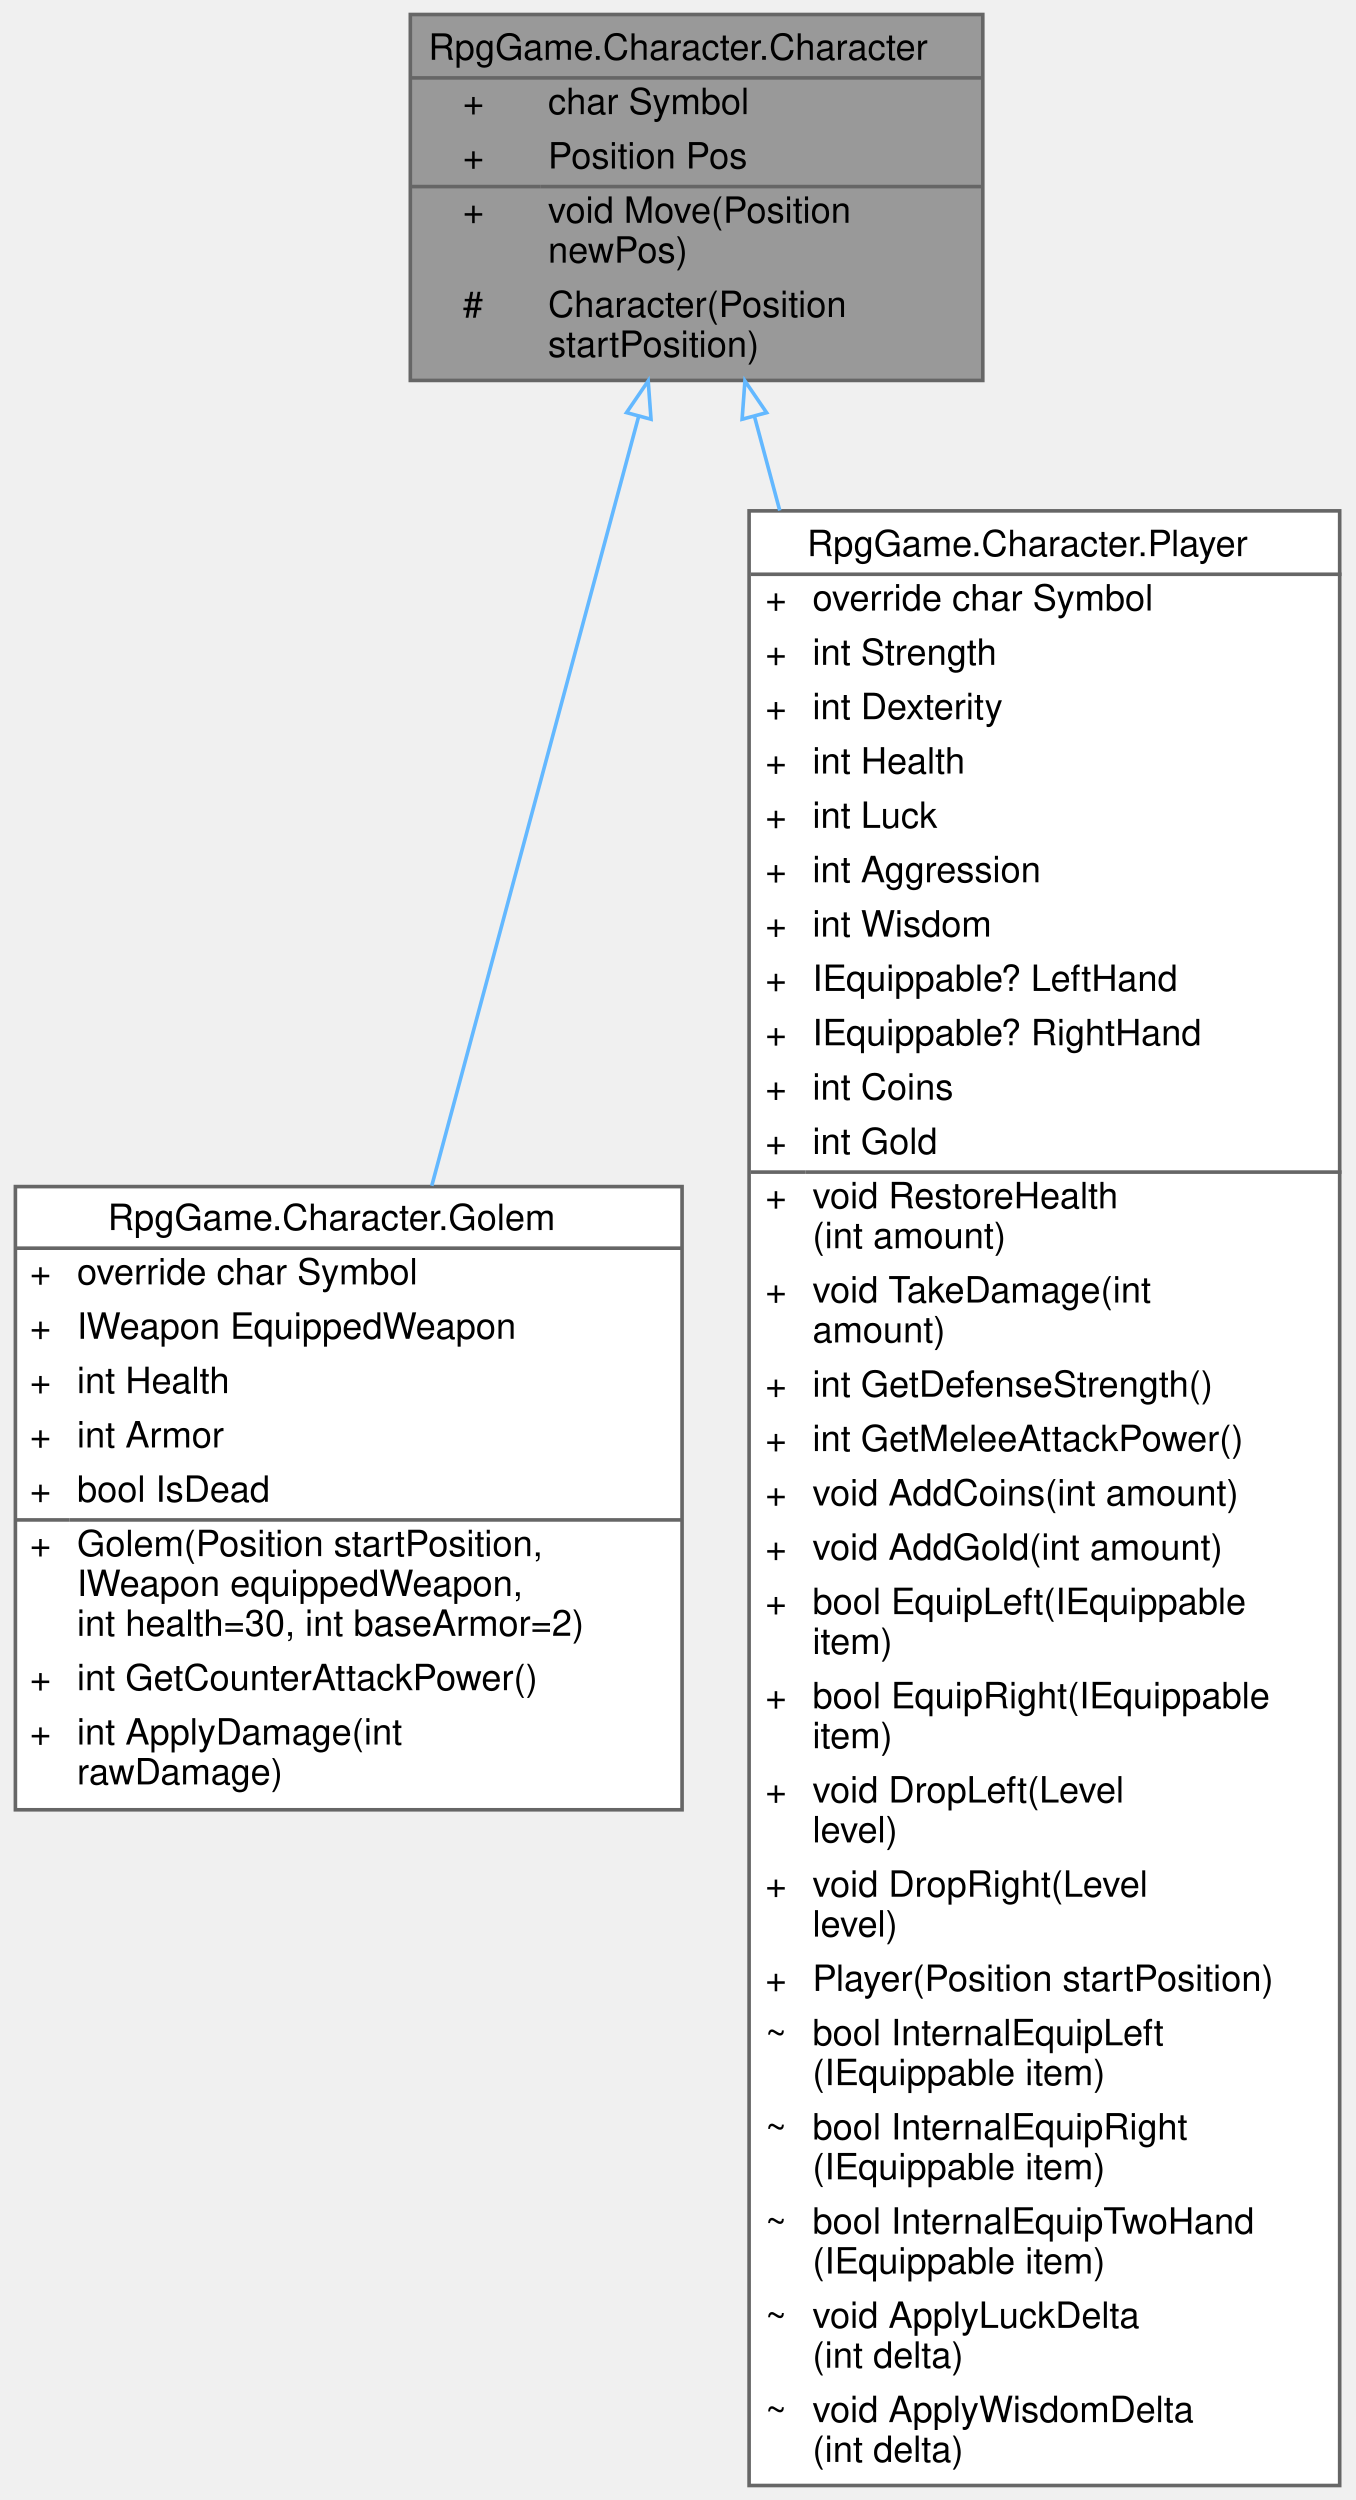
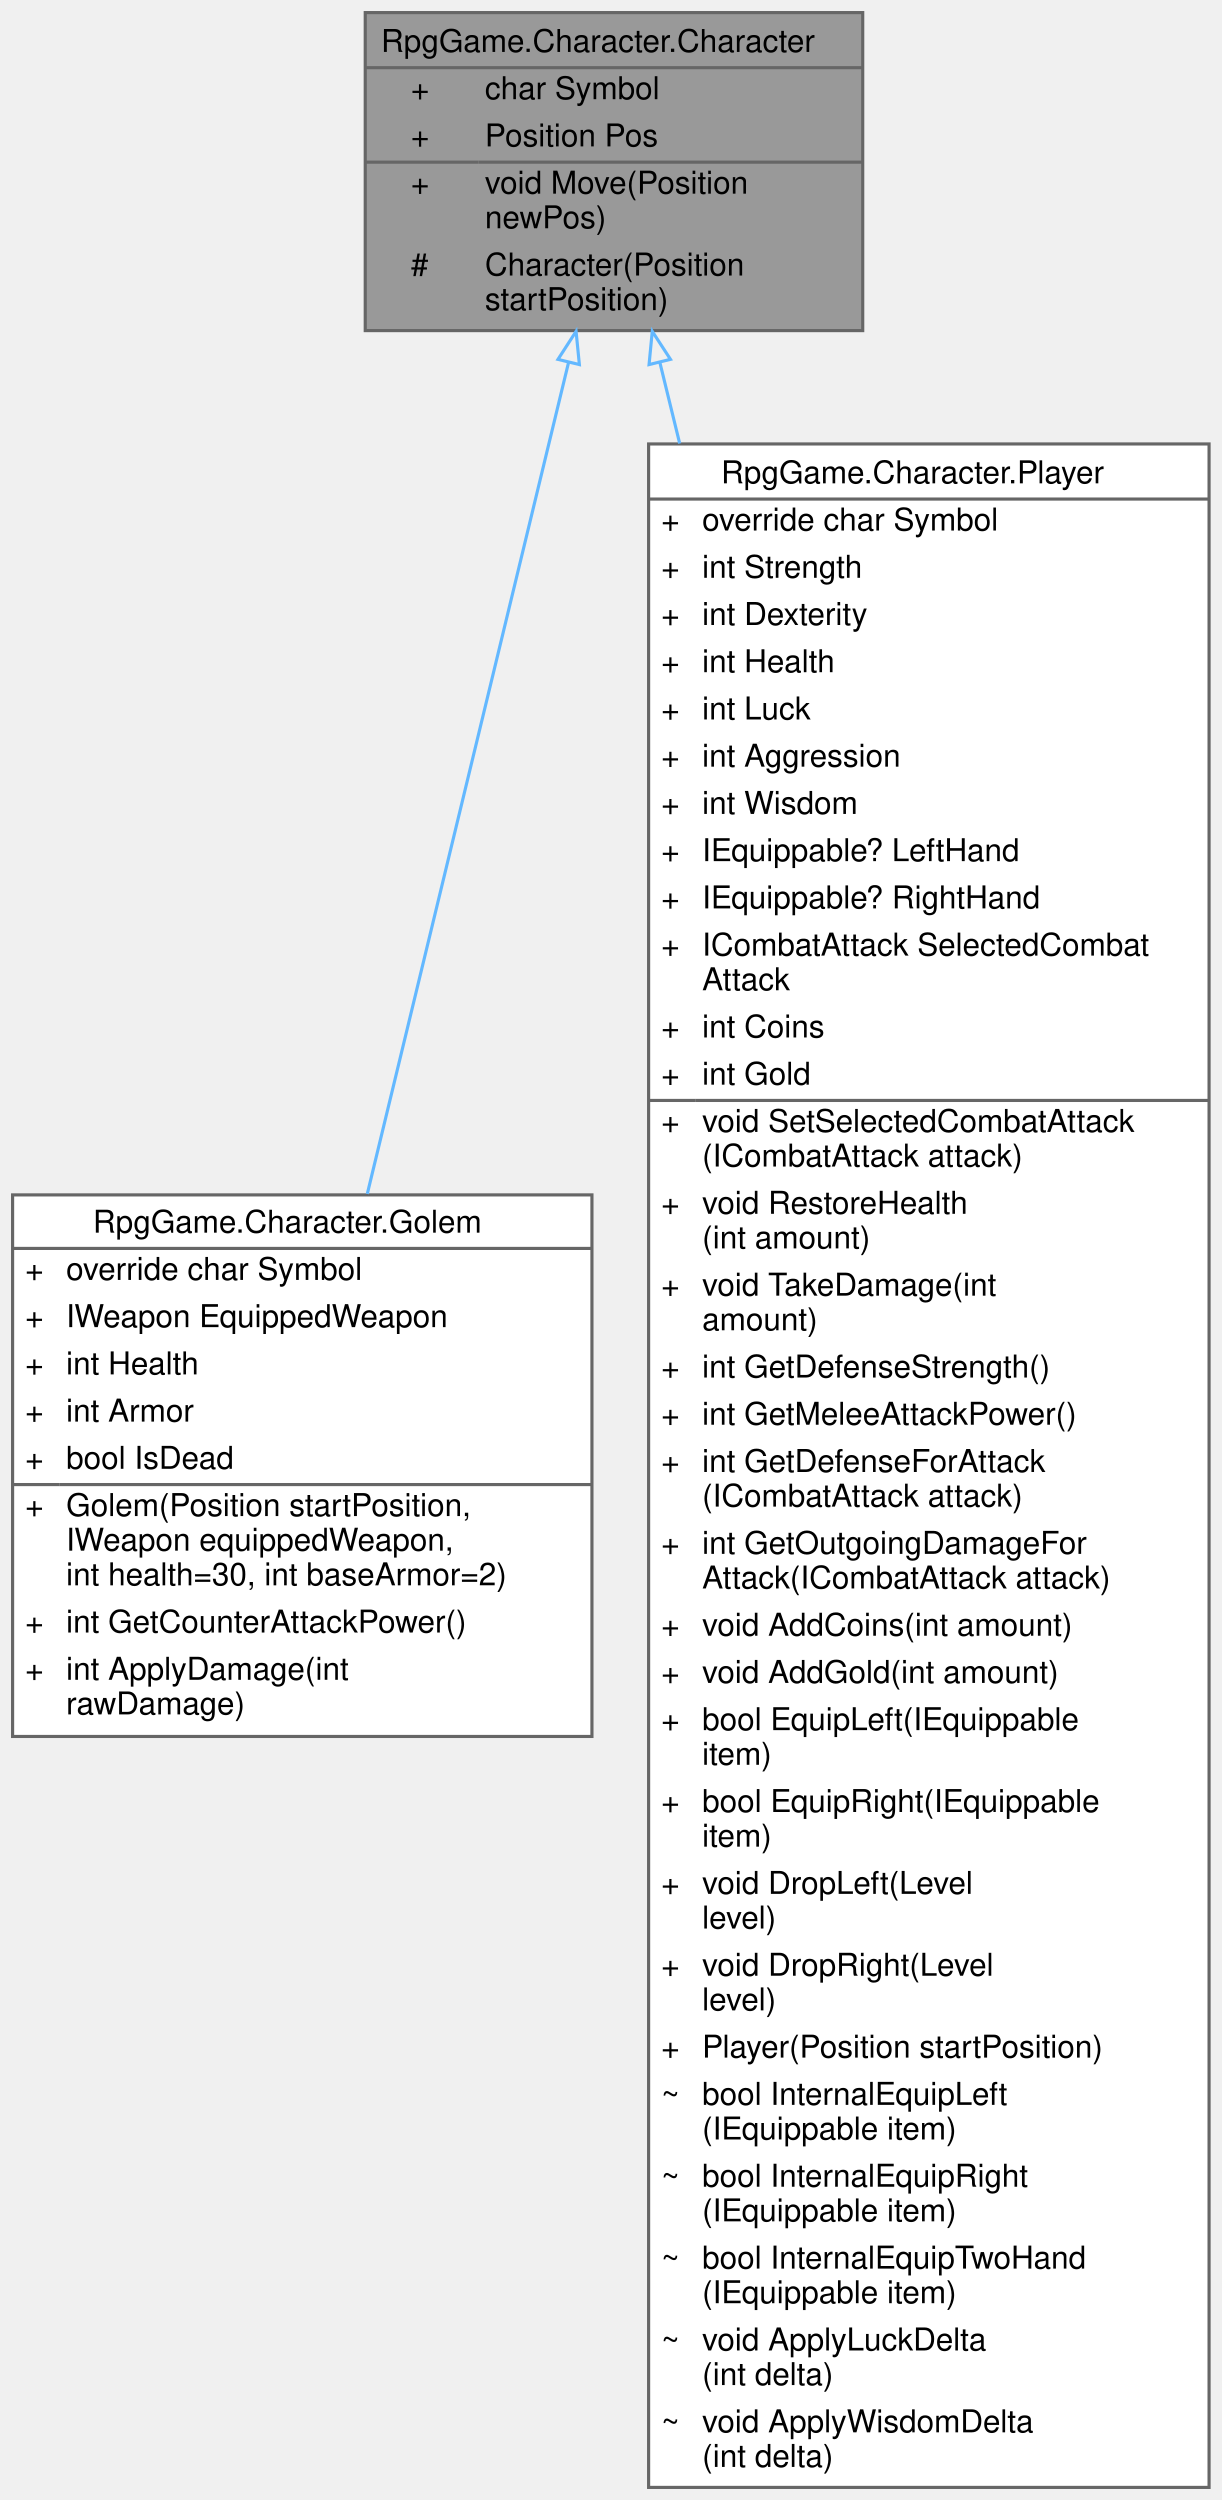
- <svg xmlns="http://www.w3.org/2000/svg" xmlns:xlink="http://www.w3.org/1999/xlink" width="374pt" height="690pt" viewBox="0.00 0.00 373.50 690.00">
-   <g id="graph0" class="graph" transform="scale(1 1) rotate(0) translate(4 686)">
+ <svg xmlns="http://www.w3.org/2000/svg" xmlns:xlink="http://www.w3.org/1999/xlink" width="388pt" height="794pt" viewBox="0.00 0.00 388.00 794.00">
+   <g id="graph0" class="graph" transform="scale(1 1) rotate(0) translate(4 790)">
    <g id="Node000001" class="node">
      <g id="a_Node000001">
        <a xlink:title="Base abstract class for both playable and non-playable characters.">
-           <polygon fill="#999999" stroke="transparent" points="267,-682 109,-682 109,-581 267,-581 267,-682" />
-           <text text-anchor="start" x="114" y="-669.5" font-family="Helvetica,sans-Serif" font-size="10.00">RpgGame.Character.Character</text>
-           <text text-anchor="start" x="123.5" y="-654.5" font-family="Helvetica,sans-Serif" font-size="10.00">+</text>
-           <text text-anchor="start" x="147" y="-654.5" font-family="Helvetica,sans-Serif" font-size="10.00">char Symbol</text>
-           <text text-anchor="start" x="123.5" y="-639.5" font-family="Helvetica,sans-Serif" font-size="10.00">+</text>
-           <text text-anchor="start" x="147" y="-639.5" font-family="Helvetica,sans-Serif" font-size="10.00">Position Pos</text>
-           <text text-anchor="start" x="123.5" y="-624.5" font-family="Helvetica,sans-Serif" font-size="10.00">+</text>
-           <text text-anchor="start" x="147" y="-624.5" font-family="Helvetica,sans-Serif" font-size="10.00">void Move(Position</text>
-           <text text-anchor="start" x="147" y="-613.5" font-family="Helvetica,sans-Serif" font-size="10.00"> newPos)</text>
-           <text text-anchor="start" x="123.5" y="-598.5" font-family="Helvetica,sans-Serif" font-size="10.00">#</text>
-           <text text-anchor="start" x="147" y="-598.5" font-family="Helvetica,sans-Serif" font-size="10.00">Character(Position</text>
-           <text text-anchor="start" x="147" y="-587.5" font-family="Helvetica,sans-Serif" font-size="10.00"> startPosition)</text>
-           <polygon fill="#666666" stroke="#666666" points="109,-664.5 109,-664.5 267,-664.5 267,-664.5 109,-664.5" />
-           <polygon fill="#666666" stroke="#666666" points="109,-634.5 109,-634.5 145,-634.5 145,-634.5 109,-634.5" />
-           <polygon fill="#666666" stroke="#666666" points="145,-634.5 145,-634.5 267,-634.5 267,-634.5 145,-634.5" />
-           <polygon fill="none" stroke="#666666" points="109,-581 109,-682 267,-682 267,-581 109,-581" />
+           <polygon fill="#999999" stroke="transparent" points="270,-786 112,-786 112,-685 270,-685 270,-786" />
+           <text text-anchor="start" x="117" y="-773.5" font-family="Helvetica,sans-Serif" font-size="10.00">RpgGame.Character.Character</text>
+           <text text-anchor="start" x="126.5" y="-758.5" font-family="Helvetica,sans-Serif" font-size="10.00">+</text>
+           <text text-anchor="start" x="150" y="-758.5" font-family="Helvetica,sans-Serif" font-size="10.00">char Symbol</text>
+           <text text-anchor="start" x="126.5" y="-743.5" font-family="Helvetica,sans-Serif" font-size="10.00">+</text>
+           <text text-anchor="start" x="150" y="-743.5" font-family="Helvetica,sans-Serif" font-size="10.00">Position Pos</text>
+           <text text-anchor="start" x="126.5" y="-728.5" font-family="Helvetica,sans-Serif" font-size="10.00">+</text>
+           <text text-anchor="start" x="150" y="-728.5" font-family="Helvetica,sans-Serif" font-size="10.00">void Move(Position</text>
+           <text text-anchor="start" x="150" y="-717.5" font-family="Helvetica,sans-Serif" font-size="10.00"> newPos)</text>
+           <text text-anchor="start" x="126.5" y="-702.5" font-family="Helvetica,sans-Serif" font-size="10.00">#</text>
+           <text text-anchor="start" x="150" y="-702.5" font-family="Helvetica,sans-Serif" font-size="10.00">Character(Position</text>
+           <text text-anchor="start" x="150" y="-691.5" font-family="Helvetica,sans-Serif" font-size="10.00"> startPosition)</text>
+           <polygon fill="#666666" stroke="#666666" points="112,-768.5 112,-768.5 270,-768.5 270,-768.5 112,-768.5" />
+           <polygon fill="#666666" stroke="#666666" points="112,-738.5 112,-738.5 148,-738.5 148,-738.5 112,-738.5" />
+           <polygon fill="#666666" stroke="#666666" points="148,-738.5 148,-738.5 270,-738.5 270,-738.5 148,-738.5" />
+           <polygon fill="none" stroke="#666666" points="112,-685 112,-786 270,-786 270,-685 112,-685" />
        </a>
      </g>
    </g>
    <g id="Node000002" class="node">
      <g id="a_Node000002">
        <a xlink:href="classRpgGame_1_1Character_1_1Golem.html" target="_top" xlink:title="Represents a Golem enemy on the level. It carries a weapon that sets counter-attack damage and contri...">
-           <polygon fill="white" stroke="transparent" points="184,-358.5 0,-358.5 0,-186.5 184,-186.5 184,-358.5" />
-           <text text-anchor="start" x="25.5" y="-346.5" font-family="Helvetica,sans-Serif" font-size="10.00">RpgGame.Character.Golem</text>
-           <text text-anchor="start" x="4" y="-331.5" font-family="Helvetica,sans-Serif" font-size="10.00">+</text>
-           <text text-anchor="start" x="17" y="-331.5" font-family="Helvetica,sans-Serif" font-size="10.00">override char Symbol</text>
-           <text text-anchor="start" x="4" y="-316.5" font-family="Helvetica,sans-Serif" font-size="10.00">+</text>
-           <text text-anchor="start" x="17" y="-316.5" font-family="Helvetica,sans-Serif" font-size="10.00">IWeapon EquippedWeapon</text>
-           <text text-anchor="start" x="4" y="-301.5" font-family="Helvetica,sans-Serif" font-size="10.00">+</text>
-           <text text-anchor="start" x="17" y="-301.5" font-family="Helvetica,sans-Serif" font-size="10.00">int Health</text>
-           <text text-anchor="start" x="4" y="-286.5" font-family="Helvetica,sans-Serif" font-size="10.00">+</text>
-           <text text-anchor="start" x="17" y="-286.5" font-family="Helvetica,sans-Serif" font-size="10.00">int Armor</text>
+           <polygon fill="white" stroke="transparent" points="184,-410.5 0,-410.5 0,-238.5 184,-238.5 184,-410.5" />
+           <text text-anchor="start" x="25.5" y="-398.5" font-family="Helvetica,sans-Serif" font-size="10.00">RpgGame.Character.Golem</text>
+           <text text-anchor="start" x="4" y="-383.5" font-family="Helvetica,sans-Serif" font-size="10.00">+</text>
+           <text text-anchor="start" x="17" y="-383.5" font-family="Helvetica,sans-Serif" font-size="10.00">override char Symbol</text>
+           <text text-anchor="start" x="4" y="-368.5" font-family="Helvetica,sans-Serif" font-size="10.00">+</text>
+           <text text-anchor="start" x="17" y="-368.5" font-family="Helvetica,sans-Serif" font-size="10.00">IWeapon EquippedWeapon</text>
+           <text text-anchor="start" x="4" y="-353.5" font-family="Helvetica,sans-Serif" font-size="10.00">+</text>
+           <text text-anchor="start" x="17" y="-353.5" font-family="Helvetica,sans-Serif" font-size="10.00">int Health</text>
+           <text text-anchor="start" x="4" y="-338.5" font-family="Helvetica,sans-Serif" font-size="10.00">+</text>
+           <text text-anchor="start" x="17" y="-338.5" font-family="Helvetica,sans-Serif" font-size="10.00">int Armor</text>
+           <text text-anchor="start" x="4" y="-323.5" font-family="Helvetica,sans-Serif" font-size="10.00">+</text>
+           <text text-anchor="start" x="17" y="-323.5" font-family="Helvetica,sans-Serif" font-size="10.00">bool IsDead</text>
+           <text text-anchor="start" x="4" y="-308.5" font-family="Helvetica,sans-Serif" font-size="10.00">+</text>
+           <text text-anchor="start" x="17" y="-308.5" font-family="Helvetica,sans-Serif" font-size="10.00">Golem(Position startPosition,</text>
+           <text text-anchor="start" x="17" y="-297.5" font-family="Helvetica,sans-Serif" font-size="10.00"> IWeapon equippedWeapon,</text>
+           <text text-anchor="start" x="17" y="-286.5" font-family="Helvetica,sans-Serif" font-size="10.00"> int health=30, int baseArmor=2)</text>
          <text text-anchor="start" x="4" y="-271.5" font-family="Helvetica,sans-Serif" font-size="10.00">+</text>
-           <text text-anchor="start" x="17" y="-271.5" font-family="Helvetica,sans-Serif" font-size="10.00">bool IsDead</text>
+           <text text-anchor="start" x="17" y="-271.5" font-family="Helvetica,sans-Serif" font-size="10.00">int GetCounterAttackPower()</text>
          <text text-anchor="start" x="4" y="-256.5" font-family="Helvetica,sans-Serif" font-size="10.00">+</text>
-           <text text-anchor="start" x="17" y="-256.5" font-family="Helvetica,sans-Serif" font-size="10.00">Golem(Position startPosition,</text>
-           <text text-anchor="start" x="17" y="-245.5" font-family="Helvetica,sans-Serif" font-size="10.00"> IWeapon equippedWeapon,</text>
-           <text text-anchor="start" x="17" y="-234.5" font-family="Helvetica,sans-Serif" font-size="10.00"> int health=30, int baseArmor=2)</text>
-           <text text-anchor="start" x="4" y="-219.5" font-family="Helvetica,sans-Serif" font-size="10.00">+</text>
-           <text text-anchor="start" x="17" y="-219.5" font-family="Helvetica,sans-Serif" font-size="10.00">int GetCounterAttackPower()</text>
-           <text text-anchor="start" x="4" y="-204.5" font-family="Helvetica,sans-Serif" font-size="10.00">+</text>
-           <text text-anchor="start" x="17" y="-204.5" font-family="Helvetica,sans-Serif" font-size="10.00">int ApplyDamage(int</text>
-           <text text-anchor="start" x="17" y="-193.5" font-family="Helvetica,sans-Serif" font-size="10.00"> rawDamage)</text>
-           <polygon fill="#666666" stroke="#666666" points="0,-341.5 0,-341.5 184,-341.5 184,-341.5 0,-341.5" />
-           <polygon fill="#666666" stroke="#666666" points="0,-266.5 0,-266.5 15,-266.5 15,-266.5 0,-266.5" />
-           <polygon fill="#666666" stroke="#666666" points="15,-266.5 15,-266.5 184,-266.5 184,-266.5 15,-266.5" />
-           <polygon fill="none" stroke="#666666" points="0,-186.5 0,-358.5 184,-358.5 184,-186.5 0,-186.5" />
+           <text text-anchor="start" x="17" y="-256.5" font-family="Helvetica,sans-Serif" font-size="10.00">int ApplyDamage(int</text>
+           <text text-anchor="start" x="17" y="-245.5" font-family="Helvetica,sans-Serif" font-size="10.00"> rawDamage)</text>
+           <polygon fill="#666666" stroke="#666666" points="0,-393.5 0,-393.5 184,-393.5 184,-393.5 0,-393.5" />
+           <polygon fill="#666666" stroke="#666666" points="0,-318.5 0,-318.5 15,-318.5 15,-318.5 0,-318.5" />
+           <polygon fill="#666666" stroke="#666666" points="15,-318.5 15,-318.5 184,-318.5 184,-318.5 15,-318.5" />
+           <polygon fill="none" stroke="#666666" points="0,-238.5 0,-410.5 184,-410.5 184,-238.5 0,-238.5" />
        </a>
      </g>
    </g>
    <g id="edge1_Node000001_Node000002" class="edge">
      <g id="a_edge1_Node000001_Node000002">
        <a xlink:title=" ">
-           <path fill="none" stroke="#63b8ff" d="M172.03,-571.12C156.44,-513.12 132.54,-424.27 114.92,-358.73" />
-           <polygon fill="none" stroke="#63b8ff" points="168.67,-572.11 174.65,-580.86 175.43,-570.29 168.67,-572.11" />
+           <path fill="none" stroke="#63b8ff" d="M176.56,-674.84C159.73,-605.29 131.78,-489.83 112.65,-410.82" />
+           <polygon fill="none" stroke="#63b8ff" points="173.21,-675.86 178.96,-684.76 180.01,-674.21 173.21,-675.86" />
        </a>
      </g>
    </g>
    <g id="Node000003" class="node">
      <g id="a_Node000003">
        <a xlink:href="classRpgGame_1_1Character_1_1Player.html" target="_top" xlink:title="Represents the player-controlled character in the game.">
-           <polygon fill="white" stroke="transparent" points="365.5,-545 202.5,-545 202.5,0 365.5,0 365.5,-545" />
-           <text text-anchor="start" x="218.5" y="-532.5" font-family="Helvetica,sans-Serif" font-size="10.00">RpgGame.Character.Player</text>
-           <text text-anchor="start" x="207" y="-517.5" font-family="Helvetica,sans-Serif" font-size="10.00">+</text>
-           <text text-anchor="start" x="220" y="-517.5" font-family="Helvetica,sans-Serif" font-size="10.00">override char Symbol</text>
-           <text text-anchor="start" x="207" y="-502.5" font-family="Helvetica,sans-Serif" font-size="10.00">+</text>
-           <text text-anchor="start" x="220" y="-502.5" font-family="Helvetica,sans-Serif" font-size="10.00">int Strength</text>
-           <text text-anchor="start" x="207" y="-487.5" font-family="Helvetica,sans-Serif" font-size="10.00">+</text>
-           <text text-anchor="start" x="220" y="-487.5" font-family="Helvetica,sans-Serif" font-size="10.00">int Dexterity</text>
-           <text text-anchor="start" x="207" y="-472.5" font-family="Helvetica,sans-Serif" font-size="10.00">+</text>
-           <text text-anchor="start" x="220" y="-472.5" font-family="Helvetica,sans-Serif" font-size="10.00">int Health</text>
-           <text text-anchor="start" x="207" y="-457.5" font-family="Helvetica,sans-Serif" font-size="10.00">+</text>
-           <text text-anchor="start" x="220" y="-457.5" font-family="Helvetica,sans-Serif" font-size="10.00">int Luck</text>
-           <text text-anchor="start" x="207" y="-442.5" font-family="Helvetica,sans-Serif" font-size="10.00">+</text>
-           <text text-anchor="start" x="220" y="-442.5" font-family="Helvetica,sans-Serif" font-size="10.00">int Aggression</text>
-           <text text-anchor="start" x="207" y="-427.5" font-family="Helvetica,sans-Serif" font-size="10.00">+</text>
-           <text text-anchor="start" x="220" y="-427.5" font-family="Helvetica,sans-Serif" font-size="10.00">int Wisdom</text>
-           <text text-anchor="start" x="207" y="-412.5" font-family="Helvetica,sans-Serif" font-size="10.00">+</text>
-           <text text-anchor="start" x="220" y="-412.5" font-family="Helvetica,sans-Serif" font-size="10.00">IEquippable? LeftHand</text>
-           <text text-anchor="start" x="207" y="-397.5" font-family="Helvetica,sans-Serif" font-size="10.00">+</text>
-           <text text-anchor="start" x="220" y="-397.5" font-family="Helvetica,sans-Serif" font-size="10.00">IEquippable? RightHand</text>
-           <text text-anchor="start" x="207" y="-382.5" font-family="Helvetica,sans-Serif" font-size="10.00">+</text>
-           <text text-anchor="start" x="220" y="-382.5" font-family="Helvetica,sans-Serif" font-size="10.00">int Coins</text>
-           <text text-anchor="start" x="207" y="-367.5" font-family="Helvetica,sans-Serif" font-size="10.00">+</text>
-           <text text-anchor="start" x="220" y="-367.5" font-family="Helvetica,sans-Serif" font-size="10.00">int Gold</text>
-           <text text-anchor="start" x="207" y="-352.5" font-family="Helvetica,sans-Serif" font-size="10.00">+</text>
-           <text text-anchor="start" x="220" y="-352.5" font-family="Helvetica,sans-Serif" font-size="10.00">void RestoreHealth</text>
-           <text text-anchor="start" x="220" y="-341.5" font-family="Helvetica,sans-Serif" font-size="10.00">(int amount)</text>
-           <text text-anchor="start" x="207" y="-326.5" font-family="Helvetica,sans-Serif" font-size="10.00">+</text>
-           <text text-anchor="start" x="220" y="-326.5" font-family="Helvetica,sans-Serif" font-size="10.00">void TakeDamage(int</text>
-           <text text-anchor="start" x="220" y="-315.5" font-family="Helvetica,sans-Serif" font-size="10.00"> amount)</text>
-           <text text-anchor="start" x="207" y="-300.5" font-family="Helvetica,sans-Serif" font-size="10.00">+</text>
-           <text text-anchor="start" x="220" y="-300.5" font-family="Helvetica,sans-Serif" font-size="10.00">int GetDefenseStrength()</text>
-           <text text-anchor="start" x="207" y="-285.5" font-family="Helvetica,sans-Serif" font-size="10.00">+</text>
-           <text text-anchor="start" x="220" y="-285.5" font-family="Helvetica,sans-Serif" font-size="10.00">int GetMeleeAttackPower()</text>
-           <text text-anchor="start" x="207" y="-270.5" font-family="Helvetica,sans-Serif" font-size="10.00">+</text>
-           <text text-anchor="start" x="220" y="-270.5" font-family="Helvetica,sans-Serif" font-size="10.00">void AddCoins(int amount)</text>
-           <text text-anchor="start" x="207" y="-255.5" font-family="Helvetica,sans-Serif" font-size="10.00">+</text>
-           <text text-anchor="start" x="220" y="-255.5" font-family="Helvetica,sans-Serif" font-size="10.00">void AddGold(int amount)</text>
-           <text text-anchor="start" x="207" y="-240.5" font-family="Helvetica,sans-Serif" font-size="10.00">+</text>
-           <text text-anchor="start" x="220" y="-240.5" font-family="Helvetica,sans-Serif" font-size="10.00">bool EquipLeft(IEquippable</text>
-           <text text-anchor="start" x="220" y="-229.5" font-family="Helvetica,sans-Serif" font-size="10.00"> item)</text>
-           <text text-anchor="start" x="207" y="-214.5" font-family="Helvetica,sans-Serif" font-size="10.00">+</text>
-           <text text-anchor="start" x="220" y="-214.5" font-family="Helvetica,sans-Serif" font-size="10.00">bool EquipRight(IEquippable</text>
-           <text text-anchor="start" x="220" y="-203.5" font-family="Helvetica,sans-Serif" font-size="10.00"> item)</text>
-           <text text-anchor="start" x="207" y="-188.5" font-family="Helvetica,sans-Serif" font-size="10.00">+</text>
-           <text text-anchor="start" x="220" y="-188.5" font-family="Helvetica,sans-Serif" font-size="10.00">void DropLeft(Level</text>
-           <text text-anchor="start" x="220" y="-177.5" font-family="Helvetica,sans-Serif" font-size="10.00"> level)</text>
-           <text text-anchor="start" x="207" y="-162.5" font-family="Helvetica,sans-Serif" font-size="10.00">+</text>
-           <text text-anchor="start" x="220" y="-162.5" font-family="Helvetica,sans-Serif" font-size="10.00">void DropRight(Level</text>
-           <text text-anchor="start" x="220" y="-151.5" font-family="Helvetica,sans-Serif" font-size="10.00"> level)</text>
-           <text text-anchor="start" x="207" y="-136.5" font-family="Helvetica,sans-Serif" font-size="10.00">+</text>
-           <text text-anchor="start" x="220" y="-136.5" font-family="Helvetica,sans-Serif" font-size="10.00">Player(Position startPosition)</text>
-           <text text-anchor="start" x="207" y="-121.5" font-family="Helvetica,sans-Serif" font-size="10.00">~</text>
-           <text text-anchor="start" x="220" y="-121.5" font-family="Helvetica,sans-Serif" font-size="10.00">bool InternalEquipLeft</text>
-           <text text-anchor="start" x="220" y="-110.5" font-family="Helvetica,sans-Serif" font-size="10.00">(IEquippable item)</text>
-           <text text-anchor="start" x="207" y="-95.5" font-family="Helvetica,sans-Serif" font-size="10.00">~</text>
-           <text text-anchor="start" x="220" y="-95.5" font-family="Helvetica,sans-Serif" font-size="10.00">bool InternalEquipRight</text>
-           <text text-anchor="start" x="220" y="-84.5" font-family="Helvetica,sans-Serif" font-size="10.00">(IEquippable item)</text>
-           <text text-anchor="start" x="207" y="-69.5" font-family="Helvetica,sans-Serif" font-size="10.00">~</text>
-           <text text-anchor="start" x="220" y="-69.5" font-family="Helvetica,sans-Serif" font-size="10.00">bool InternalEquipTwoHand</text>
-           <text text-anchor="start" x="220" y="-58.5" font-family="Helvetica,sans-Serif" font-size="10.00">(IEquippable item)</text>
-           <text text-anchor="start" x="207" y="-43.5" font-family="Helvetica,sans-Serif" font-size="10.00">~</text>
-           <text text-anchor="start" x="220" y="-43.5" font-family="Helvetica,sans-Serif" font-size="10.00">void ApplyLuckDelta</text>
-           <text text-anchor="start" x="220" y="-32.5" font-family="Helvetica,sans-Serif" font-size="10.00">(int delta)</text>
-           <text text-anchor="start" x="207" y="-17.5" font-family="Helvetica,sans-Serif" font-size="10.00">~</text>
-           <text text-anchor="start" x="220" y="-17.5" font-family="Helvetica,sans-Serif" font-size="10.00">void ApplyWisdomDelta</text>
-           <text text-anchor="start" x="220" y="-6.5" font-family="Helvetica,sans-Serif" font-size="10.00">(int delta)</text>
-           <polygon fill="#666666" stroke="#666666" points="203,-527.5 203,-527.5 366,-527.5 366,-527.5 203,-527.5" />
-           <polygon fill="#666666" stroke="#666666" points="203,-362.5 203,-362.5 218,-362.5 218,-362.5 203,-362.5" />
-           <polygon fill="#666666" stroke="#666666" points="218,-362.5 218,-362.5 366,-362.5 366,-362.5 218,-362.5" />
-           <polygon fill="none" stroke="#666666" points="202.5,0 202.5,-545 365.5,-545 365.5,0 202.5,0" />
+           <polygon fill="white" stroke="transparent" points="380,-649 202,-649 202,0 380,0 380,-649" />
+           <text text-anchor="start" x="225" y="-636.5" font-family="Helvetica,sans-Serif" font-size="10.00">RpgGame.Character.Player</text>
+           <text text-anchor="start" x="206" y="-621.5" font-family="Helvetica,sans-Serif" font-size="10.00">+</text>
+           <text text-anchor="start" x="219" y="-621.5" font-family="Helvetica,sans-Serif" font-size="10.00">override char Symbol</text>
+           <text text-anchor="start" x="206" y="-606.5" font-family="Helvetica,sans-Serif" font-size="10.00">+</text>
+           <text text-anchor="start" x="219" y="-606.5" font-family="Helvetica,sans-Serif" font-size="10.00">int Strength</text>
+           <text text-anchor="start" x="206" y="-591.5" font-family="Helvetica,sans-Serif" font-size="10.00">+</text>
+           <text text-anchor="start" x="219" y="-591.5" font-family="Helvetica,sans-Serif" font-size="10.00">int Dexterity</text>
+           <text text-anchor="start" x="206" y="-576.5" font-family="Helvetica,sans-Serif" font-size="10.00">+</text>
+           <text text-anchor="start" x="219" y="-576.5" font-family="Helvetica,sans-Serif" font-size="10.00">int Health</text>
+           <text text-anchor="start" x="206" y="-561.5" font-family="Helvetica,sans-Serif" font-size="10.00">+</text>
+           <text text-anchor="start" x="219" y="-561.5" font-family="Helvetica,sans-Serif" font-size="10.00">int Luck</text>
+           <text text-anchor="start" x="206" y="-546.5" font-family="Helvetica,sans-Serif" font-size="10.00">+</text>
+           <text text-anchor="start" x="219" y="-546.5" font-family="Helvetica,sans-Serif" font-size="10.00">int Aggression</text>
+           <text text-anchor="start" x="206" y="-531.5" font-family="Helvetica,sans-Serif" font-size="10.00">+</text>
+           <text text-anchor="start" x="219" y="-531.5" font-family="Helvetica,sans-Serif" font-size="10.00">int Wisdom</text>
+           <text text-anchor="start" x="206" y="-516.5" font-family="Helvetica,sans-Serif" font-size="10.00">+</text>
+           <text text-anchor="start" x="219" y="-516.5" font-family="Helvetica,sans-Serif" font-size="10.00">IEquippable? LeftHand</text>
+           <text text-anchor="start" x="206" y="-501.5" font-family="Helvetica,sans-Serif" font-size="10.00">+</text>
+           <text text-anchor="start" x="219" y="-501.5" font-family="Helvetica,sans-Serif" font-size="10.00">IEquippable? RightHand</text>
+           <text text-anchor="start" x="206" y="-486.5" font-family="Helvetica,sans-Serif" font-size="10.00">+</text>
+           <text text-anchor="start" x="219" y="-486.5" font-family="Helvetica,sans-Serif" font-size="10.00">ICombatAttack SelectedCombat</text>
+           <text text-anchor="start" x="219" y="-475.5" font-family="Helvetica,sans-Serif" font-size="10.00">Attack</text>
+           <text text-anchor="start" x="206" y="-460.5" font-family="Helvetica,sans-Serif" font-size="10.00">+</text>
+           <text text-anchor="start" x="219" y="-460.5" font-family="Helvetica,sans-Serif" font-size="10.00">int Coins</text>
+           <text text-anchor="start" x="206" y="-445.5" font-family="Helvetica,sans-Serif" font-size="10.00">+</text>
+           <text text-anchor="start" x="219" y="-445.5" font-family="Helvetica,sans-Serif" font-size="10.00">int Gold</text>
+           <text text-anchor="start" x="206" y="-430.5" font-family="Helvetica,sans-Serif" font-size="10.00">+</text>
+           <text text-anchor="start" x="219" y="-430.5" font-family="Helvetica,sans-Serif" font-size="10.00">void SetSelectedCombatAttack</text>
+           <text text-anchor="start" x="219" y="-419.5" font-family="Helvetica,sans-Serif" font-size="10.00">(ICombatAttack attack)</text>
+           <text text-anchor="start" x="206" y="-404.5" font-family="Helvetica,sans-Serif" font-size="10.00">+</text>
+           <text text-anchor="start" x="219" y="-404.5" font-family="Helvetica,sans-Serif" font-size="10.00">void RestoreHealth</text>
+           <text text-anchor="start" x="219" y="-393.5" font-family="Helvetica,sans-Serif" font-size="10.00">(int amount)</text>
+           <text text-anchor="start" x="206" y="-378.5" font-family="Helvetica,sans-Serif" font-size="10.00">+</text>
+           <text text-anchor="start" x="219" y="-378.5" font-family="Helvetica,sans-Serif" font-size="10.00">void TakeDamage(int</text>
+           <text text-anchor="start" x="219" y="-367.5" font-family="Helvetica,sans-Serif" font-size="10.00"> amount)</text>
+           <text text-anchor="start" x="206" y="-352.5" font-family="Helvetica,sans-Serif" font-size="10.00">+</text>
+           <text text-anchor="start" x="219" y="-352.5" font-family="Helvetica,sans-Serif" font-size="10.00">int GetDefenseStrength()</text>
+           <text text-anchor="start" x="206" y="-337.5" font-family="Helvetica,sans-Serif" font-size="10.00">+</text>
+           <text text-anchor="start" x="219" y="-337.5" font-family="Helvetica,sans-Serif" font-size="10.00">int GetMeleeAttackPower()</text>
+           <text text-anchor="start" x="206" y="-322.5" font-family="Helvetica,sans-Serif" font-size="10.00">+</text>
+           <text text-anchor="start" x="219" y="-322.5" font-family="Helvetica,sans-Serif" font-size="10.00">int GetDefenseForAttack</text>
+           <text text-anchor="start" x="219" y="-311.5" font-family="Helvetica,sans-Serif" font-size="10.00">(ICombatAttack attack)</text>
+           <text text-anchor="start" x="206" y="-296.5" font-family="Helvetica,sans-Serif" font-size="10.00">+</text>
+           <text text-anchor="start" x="219" y="-296.5" font-family="Helvetica,sans-Serif" font-size="10.00">int GetOutgoingDamageFor</text>
+           <text text-anchor="start" x="219" y="-285.5" font-family="Helvetica,sans-Serif" font-size="10.00">Attack(ICombatAttack attack)</text>
+           <text text-anchor="start" x="206" y="-270.5" font-family="Helvetica,sans-Serif" font-size="10.00">+</text>
+           <text text-anchor="start" x="219" y="-270.5" font-family="Helvetica,sans-Serif" font-size="10.00">void AddCoins(int amount)</text>
+           <text text-anchor="start" x="206" y="-255.5" font-family="Helvetica,sans-Serif" font-size="10.00">+</text>
+           <text text-anchor="start" x="219" y="-255.5" font-family="Helvetica,sans-Serif" font-size="10.00">void AddGold(int amount)</text>
+           <text text-anchor="start" x="206" y="-240.5" font-family="Helvetica,sans-Serif" font-size="10.00">+</text>
+           <text text-anchor="start" x="219" y="-240.5" font-family="Helvetica,sans-Serif" font-size="10.00">bool EquipLeft(IEquippable</text>
+           <text text-anchor="start" x="219" y="-229.5" font-family="Helvetica,sans-Serif" font-size="10.00"> item)</text>
+           <text text-anchor="start" x="206" y="-214.5" font-family="Helvetica,sans-Serif" font-size="10.00">+</text>
+           <text text-anchor="start" x="219" y="-214.5" font-family="Helvetica,sans-Serif" font-size="10.00">bool EquipRight(IEquippable</text>
+           <text text-anchor="start" x="219" y="-203.5" font-family="Helvetica,sans-Serif" font-size="10.00"> item)</text>
+           <text text-anchor="start" x="206" y="-188.5" font-family="Helvetica,sans-Serif" font-size="10.00">+</text>
+           <text text-anchor="start" x="219" y="-188.5" font-family="Helvetica,sans-Serif" font-size="10.00">void DropLeft(Level</text>
+           <text text-anchor="start" x="219" y="-177.5" font-family="Helvetica,sans-Serif" font-size="10.00"> level)</text>
+           <text text-anchor="start" x="206" y="-162.5" font-family="Helvetica,sans-Serif" font-size="10.00">+</text>
+           <text text-anchor="start" x="219" y="-162.5" font-family="Helvetica,sans-Serif" font-size="10.00">void DropRight(Level</text>
+           <text text-anchor="start" x="219" y="-151.5" font-family="Helvetica,sans-Serif" font-size="10.00"> level)</text>
+           <text text-anchor="start" x="206" y="-136.5" font-family="Helvetica,sans-Serif" font-size="10.00">+</text>
+           <text text-anchor="start" x="219" y="-136.5" font-family="Helvetica,sans-Serif" font-size="10.00">Player(Position startPosition)</text>
+           <text text-anchor="start" x="206" y="-121.5" font-family="Helvetica,sans-Serif" font-size="10.00">~</text>
+           <text text-anchor="start" x="219" y="-121.5" font-family="Helvetica,sans-Serif" font-size="10.00">bool InternalEquipLeft</text>
+           <text text-anchor="start" x="219" y="-110.5" font-family="Helvetica,sans-Serif" font-size="10.00">(IEquippable item)</text>
+           <text text-anchor="start" x="206" y="-95.5" font-family="Helvetica,sans-Serif" font-size="10.00">~</text>
+           <text text-anchor="start" x="219" y="-95.5" font-family="Helvetica,sans-Serif" font-size="10.00">bool InternalEquipRight</text>
+           <text text-anchor="start" x="219" y="-84.5" font-family="Helvetica,sans-Serif" font-size="10.00">(IEquippable item)</text>
+           <text text-anchor="start" x="206" y="-69.5" font-family="Helvetica,sans-Serif" font-size="10.00">~</text>
+           <text text-anchor="start" x="219" y="-69.5" font-family="Helvetica,sans-Serif" font-size="10.00">bool InternalEquipTwoHand</text>
+           <text text-anchor="start" x="219" y="-58.5" font-family="Helvetica,sans-Serif" font-size="10.00">(IEquippable item)</text>
+           <text text-anchor="start" x="206" y="-43.5" font-family="Helvetica,sans-Serif" font-size="10.00">~</text>
+           <text text-anchor="start" x="219" y="-43.5" font-family="Helvetica,sans-Serif" font-size="10.00">void ApplyLuckDelta</text>
+           <text text-anchor="start" x="219" y="-32.5" font-family="Helvetica,sans-Serif" font-size="10.00">(int delta)</text>
+           <text text-anchor="start" x="206" y="-17.5" font-family="Helvetica,sans-Serif" font-size="10.00">~</text>
+           <text text-anchor="start" x="219" y="-17.5" font-family="Helvetica,sans-Serif" font-size="10.00">void ApplyWisdomDelta</text>
+           <text text-anchor="start" x="219" y="-6.5" font-family="Helvetica,sans-Serif" font-size="10.00">(int delta)</text>
+           <polygon fill="#666666" stroke="#666666" points="202,-631.5 202,-631.5 380,-631.5 380,-631.5 202,-631.5" />
+           <polygon fill="#666666" stroke="#666666" points="202,-440.5 202,-440.5 217,-440.5 217,-440.5 202,-440.5" />
+           <polygon fill="#666666" stroke="#666666" points="217,-440.5 217,-440.5 380,-440.5 380,-440.5 217,-440.5" />
+           <polygon fill="none" stroke="#666666" points="202,0 202,-649 380,-649 380,0 202,0" />
        </a>
      </g>
    </g>
    <g id="edge2_Node000001_Node000003" class="edge">
      <g id="a_edge2_Node000001_Node000003">
        <a xlink:title=" ">
-           <path fill="none" stroke="#63b8ff" d="M204.01,-570.96C206.18,-562.89 208.51,-554.22 210.96,-545.1" />
-           <polygon fill="none" stroke="#63b8ff" points="200.57,-570.29 201.35,-580.86 207.33,-572.11 200.57,-570.29" />
+           <path fill="none" stroke="#63b8ff" d="M205.56,-674.93C207.53,-666.91 209.64,-658.27 211.87,-649.15" />
+           <polygon fill="none" stroke="#63b8ff" points="202.14,-674.21 203.16,-684.76 208.94,-675.87 202.14,-674.21" />
        </a>
      </g>
    </g>
  </g>
</svg>
